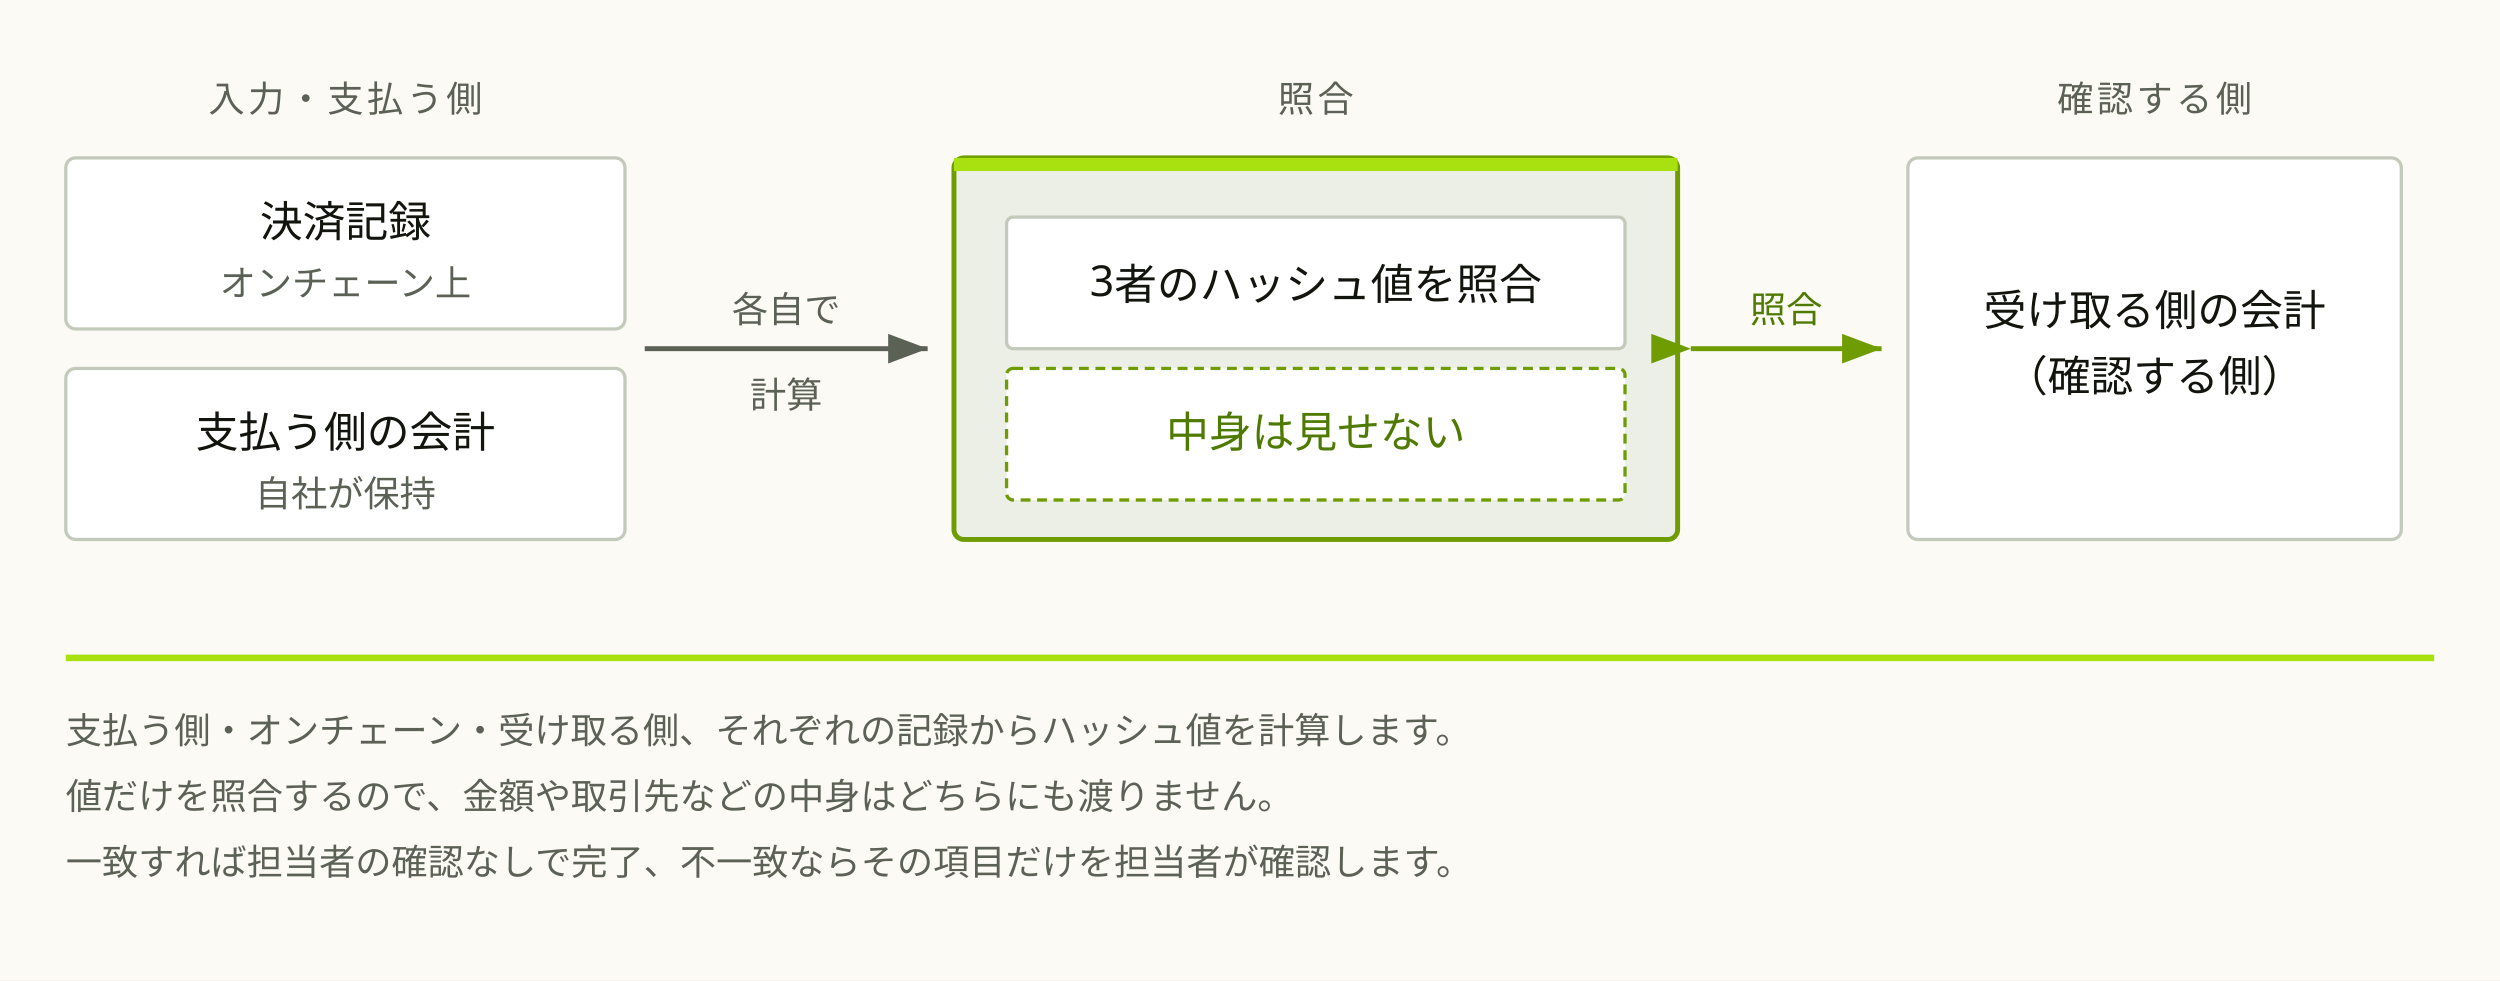
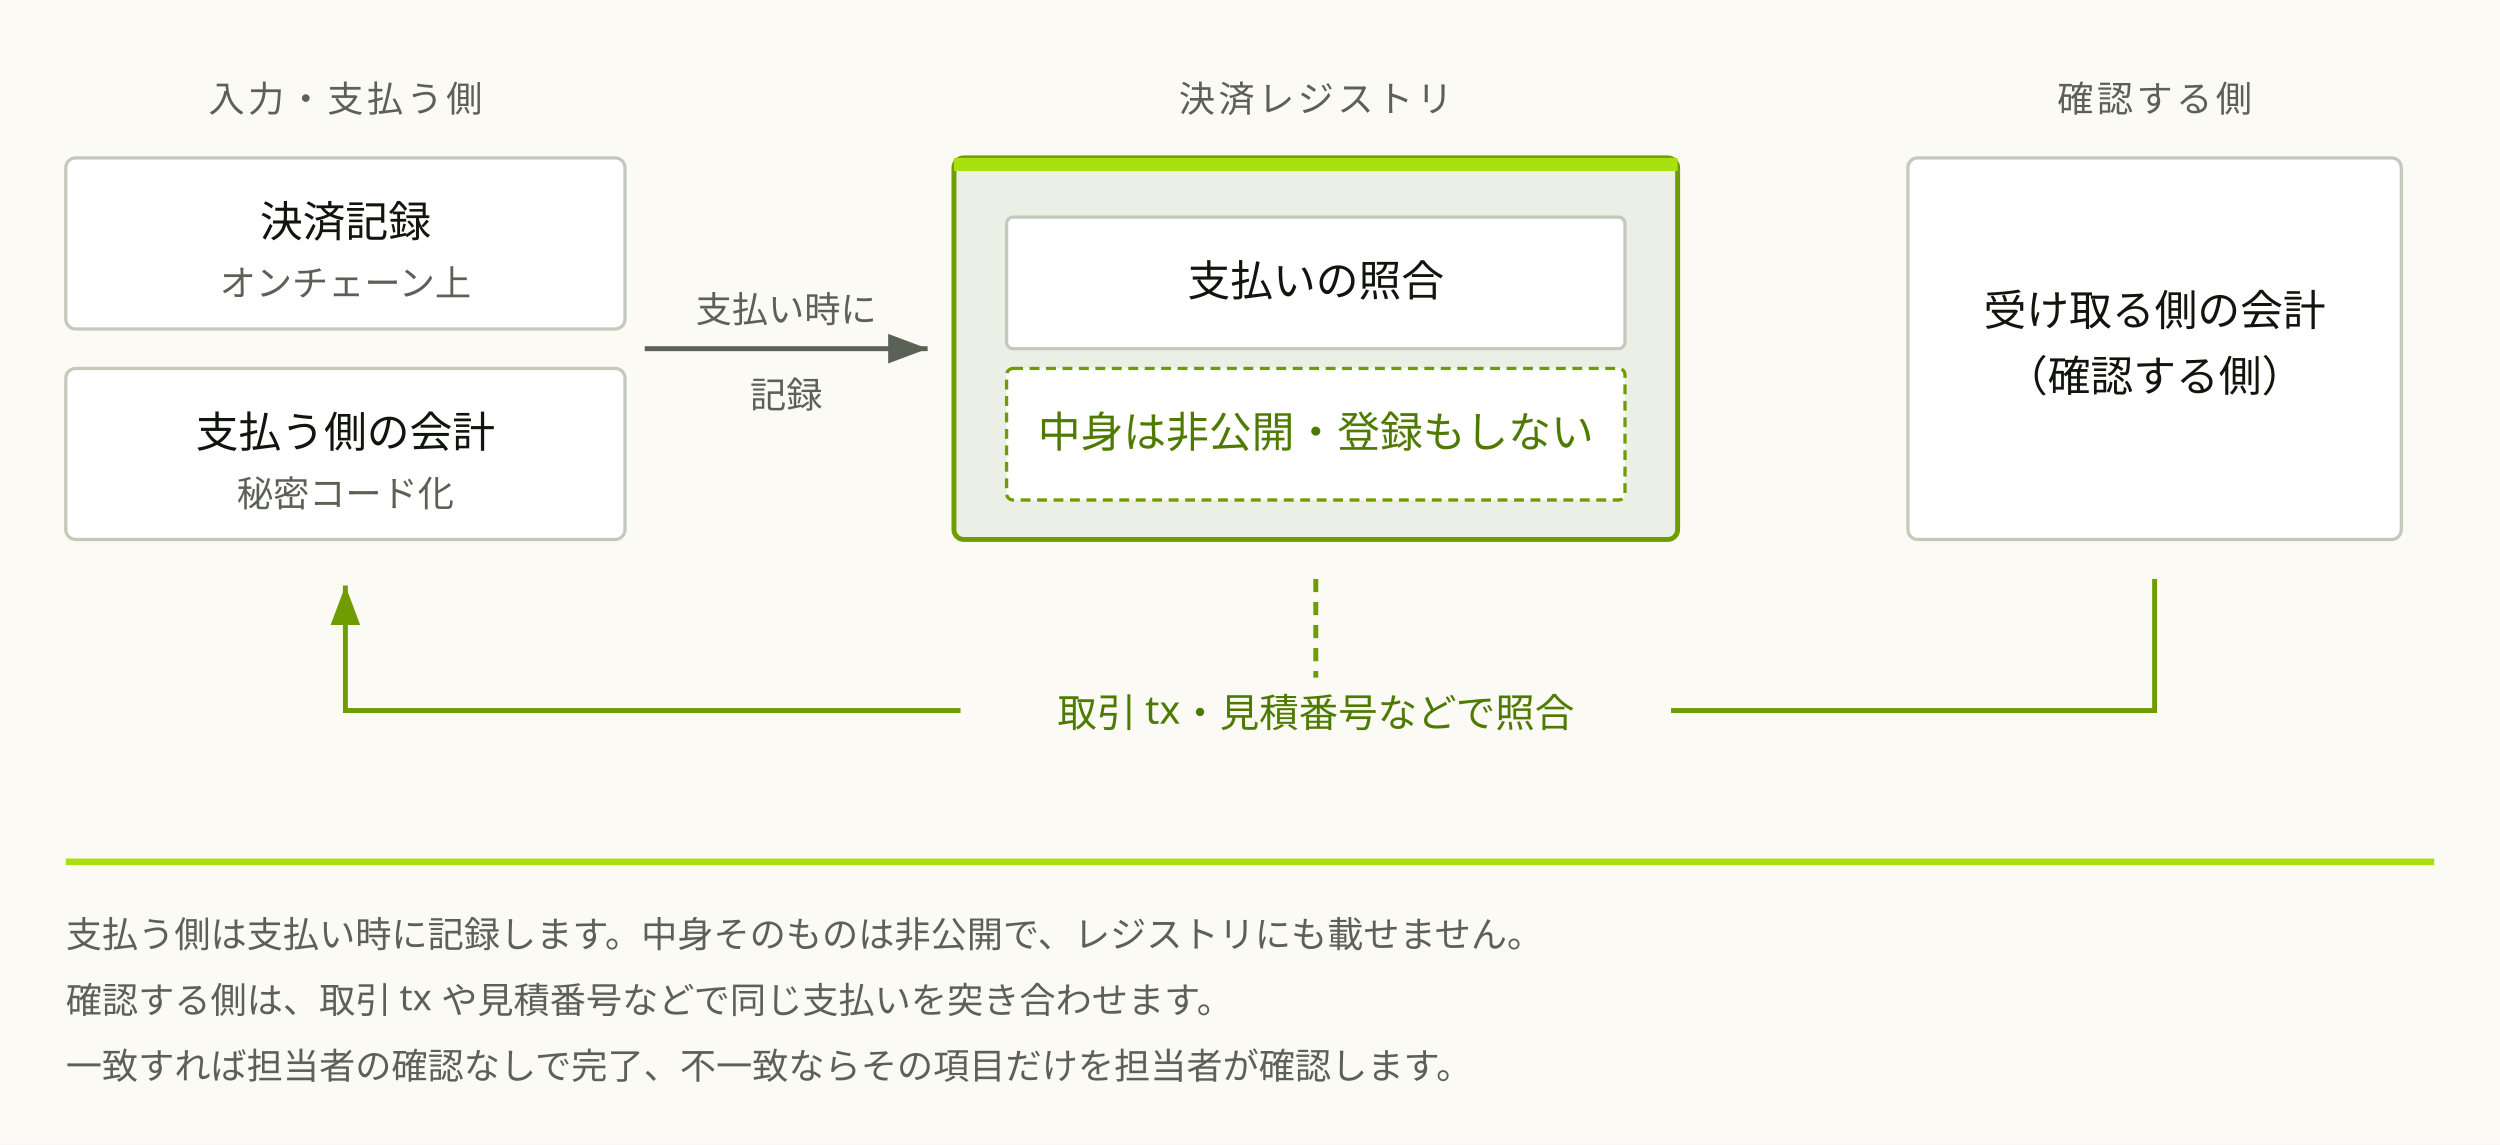
- <svg xmlns="http://www.w3.org/2000/svg" viewBox="0 0 760 298" width="760" height="298" role="img" aria-labelledby="fig1title fig1desc">
+ <svg xmlns="http://www.w3.org/2000/svg" viewBox="0 0 760 348" width="760" height="348" role="img" aria-labelledby="fig1title fig1desc">
  <defs>
    <style>
.t{font-family:"Space Grotesk","Noto Sans JP","Hiragino Sans","Yu Gothic",sans-serif}
.lbl{font-family:"Space Grotesk","Noto Sans JP","Hiragino Sans",sans-serif;font-size:11px;letter-spacing:1.05px;fill:#5c6156}
</style>
    <marker id="ah" markerWidth="9" markerHeight="9" refX="8" refY="3" orient="auto">
      <path d="M0,0 L8,3 L0,6 z" fill="#5c6156" />
    </marker>
    <marker id="ah2" markerWidth="9" markerHeight="9" refX="8" refY="3" orient="auto">
      <path d="M0,0 L8,3 L0,6 z" fill="#6f9c00" />
    </marker>
  </defs>
-   <rect x="0" y="0" width="760" height="298" fill="#fcfaf5" />
+   <rect x="0" y="0" width="760" height="348" fill="#fcfaf5" />
  <text class="lbl" x="105" y="34" text-anchor="middle">入力・支払う側</text>
  <rect x="20" y="48" width="170" height="52" rx="3" fill="#ffffff" stroke="#c3cabb" stroke-width="1" />
  <text class="t" x="105" y="72" text-anchor="middle" font-size="13" fill="#12140e">決済記録</text>
  <text class="t" x="105" y="90" text-anchor="middle" font-size="11" fill="#5c6156">オンチェーン上</text>
  <rect x="20" y="112" width="170" height="52" rx="3" fill="#ffffff" stroke="#c3cabb" stroke-width="1" />
  <text class="t" x="105" y="136" text-anchor="middle" font-size="13" fill="#12140e">支払う側の会計</text>
-   <text class="t" x="105" y="154" text-anchor="middle" font-size="11" fill="#5c6156">自社が保持</text>
-   <text class="lbl" x="400" y="34" text-anchor="middle">照合</text>
+   <text class="t" x="105" y="154" text-anchor="middle" font-size="11" fill="#5c6156">秘密コード化</text>
+   <text class="lbl" x="400" y="34" text-anchor="middle">決済レジストリ</text>
  <rect x="290" y="48" width="220" height="116" rx="3" fill="#ebefe6" stroke="#6f9c00" stroke-width="1.5" />
  <rect x="290" y="48" width="220" height="4" fill="#a8e010" />
  <rect x="306" y="66" width="188" height="40" rx="2" fill="#ffffff" stroke="#c3cabb" stroke-width="1" />
-   <text class="t" x="400" y="90" text-anchor="middle" font-size="13" fill="#12140e">3者のハッシュ値を照合</text>
+   <text class="t" x="400" y="90" text-anchor="middle" font-size="13" fill="#12140e">支払いの照合</text>
  <rect x="306" y="112" width="188" height="40" rx="2" fill="#ffffff" stroke="#6f9c00" stroke-width="1" stroke-dasharray="3 2" />
-   <text class="t" x="400" y="136" text-anchor="middle" font-size="13" fill="#4e7a00">中身は見せない</text>
+   <text class="t" x="400" y="136" text-anchor="middle" font-size="13" fill="#4e7a00">中身は非公開・登録もしない</text>
  <text class="lbl" x="655" y="34" text-anchor="middle">確認する側</text>
  <rect x="580" y="48" width="150" height="116" rx="3" fill="#ffffff" stroke="#c3cabb" stroke-width="1" />
  <text class="t" x="655" y="99" text-anchor="middle" font-size="13" fill="#12140e">受け取る側の会計</text>
  <text class="t" x="655" y="119" text-anchor="middle" font-size="13" fill="#12140e">（確認する側）</text>
  <line x1="196" y1="106" x2="282" y2="106" stroke="#5c6156" stroke-width="1.5" marker-end="url(#ah)" />
-   <text class="t" x="239" y="98" text-anchor="middle" font-size="11" fill="#5c6156">各自で</text>
-   <text class="t" x="239" y="124" text-anchor="middle" font-size="11" fill="#5c6156">計算</text>
-   <line x1="514" y1="106" x2="572" y2="106" stroke="#6f9c00" stroke-width="1.5" marker-start="url(#ah2)" marker-end="url(#ah2)" />
-   <text class="t" x="543" y="98" text-anchor="middle" font-size="11" fill="#4e7a00">照合</text>
-   <line x1="20" y1="200" x2="740" y2="200" stroke="#a8e010" stroke-width="2" />
-   <text class="t" x="20" y="226" font-size="11" fill="#5c6156">支払う側・オンチェーン・受け取る側、それぞれの記録からハッシュ値を計算します。</text>
-   <text class="t" x="20" y="246" font-size="11" fill="#5c6156">値だけを照合するので、金額や取引先などの中身はどちらにも渡りません。</text>
-   <text class="t" x="20" y="266" font-size="11" fill="#5c6156">一致すれば担当者の確認なしで完了、不一致ならその項目だけを担当者が確認します。</text>
+   <text class="t" x="239" y="98" text-anchor="middle" font-size="11" fill="#5c6156">支払い時に</text>
+   <text class="t" x="239" y="124" text-anchor="middle" font-size="11" fill="#5c6156">記録</text>
+   <path d="M655 176 L655 216 L105 216 L105 178" fill="none" stroke="#6f9c00" stroke-width="1.5" marker-end="url(#ah2)" />
+   <line x1="400" y1="176" x2="400" y2="216" stroke="#6f9c00" stroke-width="1.5" stroke-dasharray="4 3" />
+   <rect x="292" y="206" width="216" height="20" fill="#fcfaf5" />
+   <text class="t" x="400" y="221" text-anchor="middle" font-size="12" fill="#4e7a00">取引 tx・見積番号などで照合</text>
+   <line x1="20" y1="262" x2="740" y2="262" stroke="#a8e010" stroke-width="2" />
+   <text class="t" x="20" y="288" font-size="11" fill="#5c6156">支払う側は支払い時に記録します。中身そのものは非公開で、レジストリにも載せません。</text>
+   <text class="t" x="20" y="308" font-size="11" fill="#5c6156">確認する側は、取引 tx や見積番号などで同じ支払いを突き合わせます。</text>
+   <text class="t" x="20" y="328" font-size="11" fill="#5c6156">一致すれば担当者の確認なしで完了、不一致ならその項目だけを担当者が確認します。</text>
</svg>
